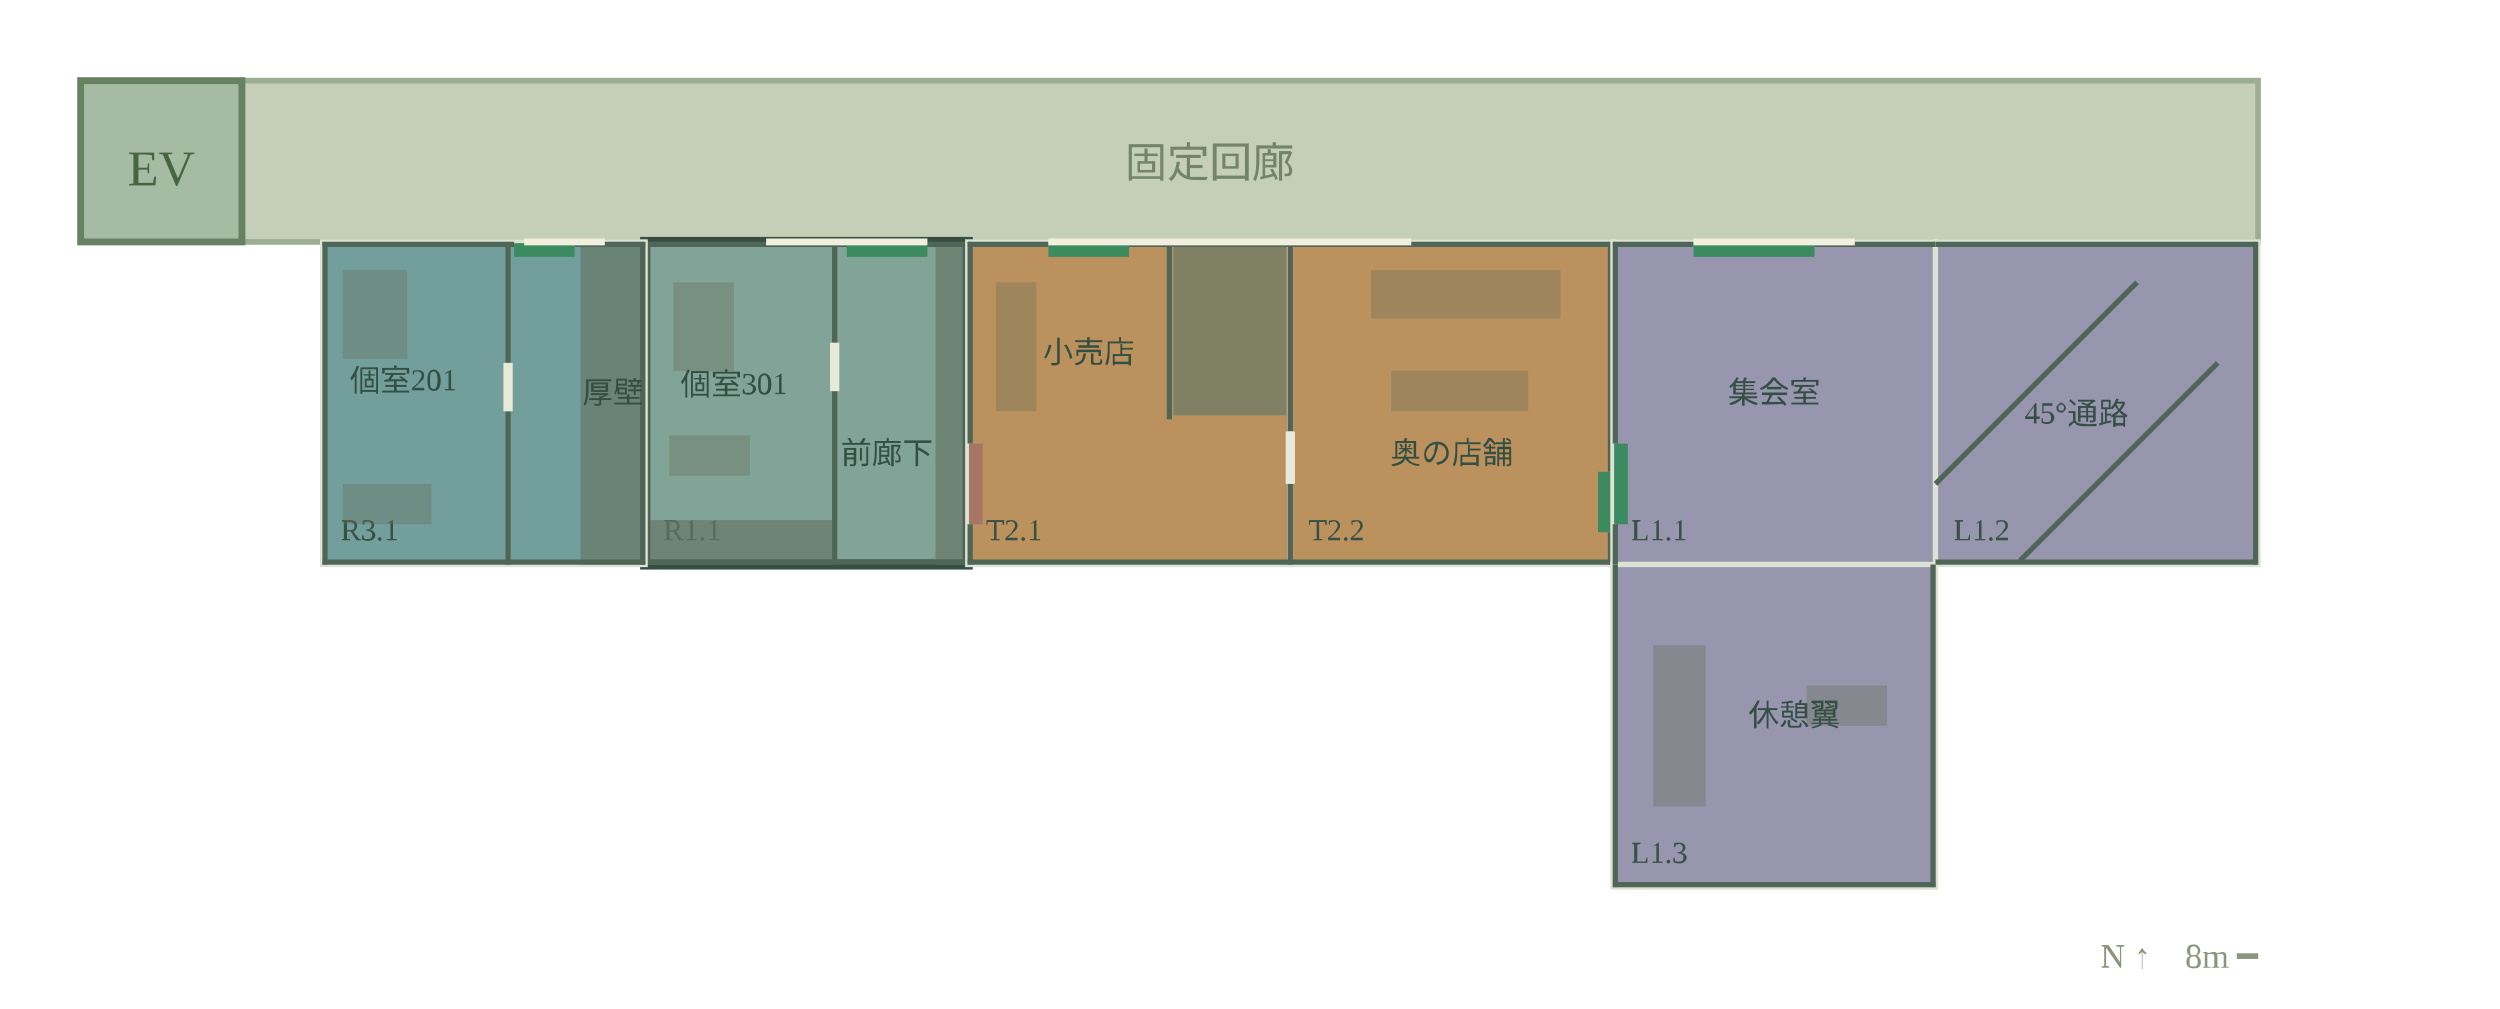
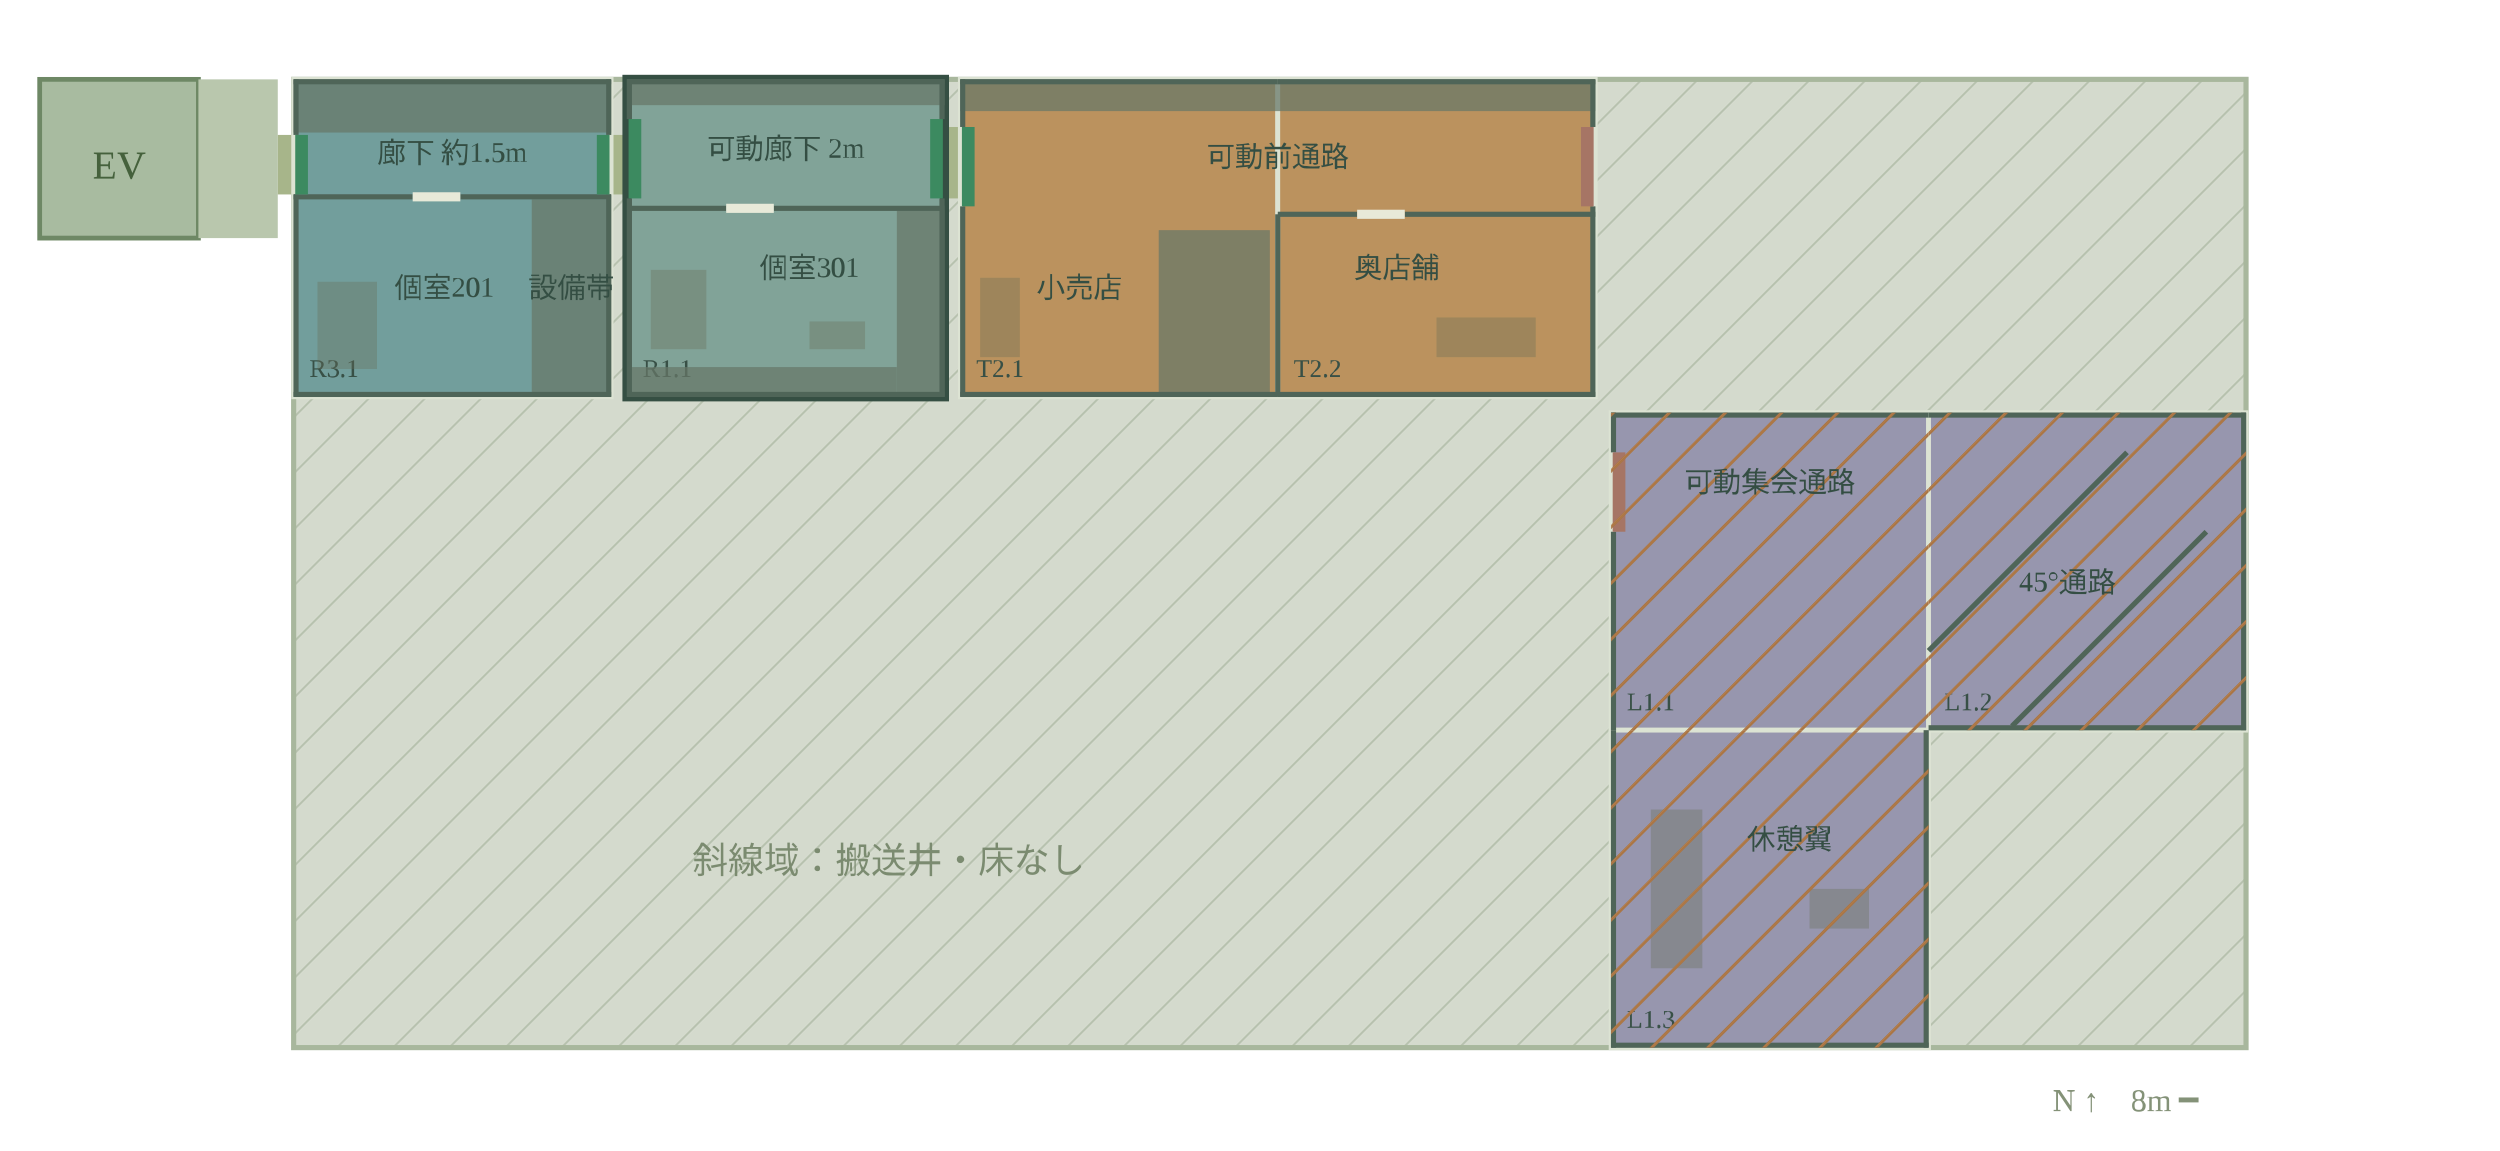
- <svg xmlns="http://www.w3.org/2000/svg" viewBox="-8 -6 62 25" role="img" aria-label="第三層 B配置平面図">
+ <svg xmlns="http://www.w3.org/2000/svg" viewBox="-7.4 -2 63 29" role="img" aria-label="第三層 B 可動廊下平面図">
  <defs>
-     <pattern id="hatch1" patternUnits="userSpaceOnUse" width="1" height="1" patternTransform="rotate(45)">
-       <line x1="0" y1="0" x2="0" y2="1" stroke="#ac754a" stroke-width=".16" />
+     <pattern id="well1" width="1" height="1" patternUnits="userSpaceOnUse" patternTransform="rotate(45)">
+       <rect width="1" height="1" fill="#d4dacd" />
+       <line x1="0" y1="0" x2="0" y2="1" stroke="#b9c3b0" stroke-width=".1" />
+     </pattern>
+     <pattern id="isolate1" width="1" height="1" patternUnits="userSpaceOnUse" patternTransform="rotate(45)">
+       <line x1="0" y1="0" x2="0" y2="1" stroke="#a97545" stroke-width=".15" />
    </pattern>
  </defs>
-   <rect x="-2" y="-4" width="50" height="4" fill="#c5cfb8" stroke="#9cae91" stroke-width=".14" />
-   <rect x="-6" y="-4" width="4" height="4" fill="#a6bba4" stroke="#678163" stroke-width=".17" />
-   <text x="-4" y="-1.4" font-size="1.25" text-anchor="middle" fill="#466541">EV</text>
-   <text x="22" y="-1.6" font-size="1.05" text-anchor="middle" fill="#72856a">固定回廊</text>
-   <g data-id="R1" transform="translate(8 0)">
-     <rect x="0" y="0" width="8" height="8" fill="#81a398" stroke="#354f43" stroke-width="0.25" />
-     <text x="0.45" y="7.4" font-size=".75" fill="#385046">R1.1</text>
-     <rect x="0" y="6.9" width="4.65" height="1.1" fill="#667768" opacity=".7" />
-     <rect x="7.2" y="0" width="0.8" height="8" fill="#667768" opacity=".7" />
-     <rect x="0.7" y="1" width="1.5" height="2.2" fill="#666e55" opacity=".35" />
-     <rect x="0.6" y="4.8" width="2" height="1" fill="#666e55" opacity=".35" />
-     <line x1="0" y1="0.06" x2="5" y2="0.06" stroke="#4f6558" stroke-width="0.13" />
-     <line x1="7" y1="0.06" x2="8" y2="0.06" stroke="#4f6558" stroke-width="0.13" />
+   <rect x="0" y="0" width="49.2" height="24.4" fill="url(#well1)" stroke="#a8b79d" stroke-width=".13" />
+   <rect x="-6.4" y="0" width="4" height="4" fill="#a8bba0" stroke="#6e8865" stroke-width=".12" />
+   <text x="-4.4" y="2.5" text-anchor="middle" font-size="1" fill="#45613c">EV</text>
+   <rect x="-2.4" y="0" width="2" height="4" fill="#b9c7ad" />
+   <rect x="8" y="1.4" width="0.4" height="1.5" fill="#a7b58a" />
+   <rect x="16.4" y="1.2" width="0.4" height="1.8" fill="#a7b58a" />
+   <rect x="-0.4" y="1.4" width="0.4" height="1.5" fill="#a7b58a" />
+   <g data-id="R1" transform="translate(8.4 0)">
+     <rect x="0" y="0" width="8" height="8" fill="#81a398" stroke="#354f43" stroke-width="0.23" />
+     <text x="0.4" y="7.5" font-size=".65" fill="#385046">R1.1</text>
+     <rect x="0" y="0" width="8" height="0.65" fill="#667768" opacity=".72" />
+     <rect x="6.8" y="3.3" width="1.2" height="4.7" fill="#667768" opacity=".72" />
+     <rect x="0" y="7.25" width="6.8" height="0.75" fill="#667768" opacity=".72" />
+     <rect x="0.6" y="4.8" width="1.4" height="2" fill="#666e55" opacity=".35" />
+     <rect x="4.6" y="6.1" width="1.4" height="0.7" fill="#666e55" opacity=".35" />
+     <line x1="0" y1="0.06" x2="8" y2="0.06" stroke="#4f6558" stroke-width="0.13" />
    <line x1="0" y1="7.94" x2="8" y2="7.94" stroke="#4f6558" stroke-width="0.13" />
-     <line x1="0.06" y1="0" x2="0.06" y2="8" stroke="#4f6558" stroke-width="0.13" />
-     <line x1="7.94" y1="0" x2="7.94" y2="8" stroke="#4f6558" stroke-width="0.13" />
-     <line x1="4.7" y1="0" x2="4.7" y2="2.5" stroke="#4f6558" stroke-width="0.13" />
-     <line x1="4.7" y1="3.7" x2="4.7" y2="8" stroke="#4f6558" stroke-width="0.13" />
-     <line x1="4.7" y1="2.5" x2="4.7" y2="3.7" stroke="#e8ead9" stroke-width="0.23" />
-     <line x1="5" y1="0.2" x2="7" y2="0.2" stroke="#3c8a60" stroke-width="0.34" />
-     <text x="2.2" y="3.8" text-anchor="middle" font-size="0.76" fill="#344e43">個室301</text>
-     <text x="6" y="5.5" text-anchor="middle" font-size="0.76" fill="#344e43">前廊下</text>
+     <line x1="0.06" y1="0" x2="0.06" y2="1" stroke="#4f6558" stroke-width="0.13" />
+     <line x1="0.06" y1="3" x2="0.06" y2="8" stroke="#4f6558" stroke-width="0.13" />
+     <line x1="7.94" y1="0" x2="7.94" y2="1" stroke="#4f6558" stroke-width="0.13" />
+     <line x1="7.94" y1="3" x2="7.94" y2="8" stroke="#4f6558" stroke-width="0.13" />
+     <line x1="0" y1="3.25" x2="2.5" y2="3.25" stroke="#4f6558" stroke-width="0.13" />
+     <line x1="3.7" y1="3.25" x2="8" y2="3.25" stroke="#4f6558" stroke-width="0.13" />
+     <line x1="2.5" y1="3.25" x2="3.7" y2="3.25" stroke="#e8ead9" stroke-width="0.23" />
+     <line x1="0.2" y1="1" x2="0.2" y2="3" stroke="#3c8a60" stroke-width="0.32" />
+     <line x1="7.8" y1="1" x2="7.8" y2="3" stroke="#3c8a60" stroke-width="0.32" />
+     <text x="4.6" y="5" text-anchor="middle" font-size="0.72" fill="#344e43">個室301</text>
+     <text x="4" y="2" text-anchor="middle" font-size="0.72" fill="#344e43">可動廊下 2m</text>
  </g>
  <g data-id="R3" transform="translate(0 0)">
-     <rect x="0" y="0" width="8" height="8" fill="#729e9c" stroke="#dce3d3" stroke-width="0.13" />
-     <text x="0.45" y="7.4" font-size=".75" fill="#385046">R3.1</text>
-     <rect x="6.4" y="0" width="1.6" height="8" fill="#667768" opacity=".7" />
-     <rect x="0.5" y="0.7" width="1.6" height="2.2" fill="#666e55" opacity=".35" />
-     <rect x="0.5" y="6" width="2.2" height="1" fill="#666e55" opacity=".35" />
-     <line x1="0" y1="0.06" x2="4.75" y2="0.06" stroke="#4f6558" stroke-width="0.13" />
-     <line x1="6.25" y1="0.06" x2="8" y2="0.06" stroke="#4f6558" stroke-width="0.13" />
+     <rect x="0" y="0" width="8" height="8" fill="#729e9c" stroke="#dce3d3" stroke-width="0.12" />
+     <text x="0.4" y="7.5" font-size=".65" fill="#385046">R3.1</text>
+     <rect x="0" y="0" width="8" height="1.34" fill="#667768" opacity=".72" />
+     <rect x="6" y="3.02" width="2" height="4.98" fill="#667768" opacity=".72" />
+     <rect x="0.6" y="5.1" width="1.5" height="2.2" fill="#666e55" opacity=".35" />
+     <line x1="0" y1="0.06" x2="8" y2="0.06" stroke="#4f6558" stroke-width="0.13" />
    <line x1="0" y1="7.94" x2="8" y2="7.94" stroke="#4f6558" stroke-width="0.13" />
-     <line x1="0.06" y1="0" x2="0.06" y2="8" stroke="#4f6558" stroke-width="0.13" />
-     <line x1="7.94" y1="0" x2="7.94" y2="8" stroke="#4f6558" stroke-width="0.13" />
-     <line x1="4.6" y1="0" x2="4.6" y2="3" stroke="#4f6558" stroke-width="0.13" />
-     <line x1="4.6" y1="4.2" x2="4.6" y2="8" stroke="#4f6558" stroke-width="0.13" />
-     <line x1="4.6" y1="3" x2="4.6" y2="4.2" stroke="#e8ead9" stroke-width="0.23" />
-     <line x1="4.75" y1="0.2" x2="6.25" y2="0.2" stroke="#3c8a60" stroke-width="0.34" />
-     <text x="2" y="3.7" text-anchor="middle" font-size="0.76" fill="#344e43">個室201</text>
-     <text x="7.2" y="4" text-anchor="middle" font-size="0.76" fill="#344e43">厚壁</text>
+     <line x1="0.06" y1="0" x2="0.06" y2="1.4" stroke="#4f6558" stroke-width="0.13" />
+     <line x1="0.06" y1="2.9" x2="0.06" y2="8" stroke="#4f6558" stroke-width="0.13" />
+     <line x1="7.94" y1="0" x2="7.94" y2="1.4" stroke="#4f6558" stroke-width="0.13" />
+     <line x1="7.94" y1="2.9" x2="7.94" y2="8" stroke="#4f6558" stroke-width="0.13" />
+     <line x1="0" y1="2.96" x2="3" y2="2.96" stroke="#4f6558" stroke-width="0.13" />
+     <line x1="4.2" y1="2.96" x2="8" y2="2.96" stroke="#4f6558" stroke-width="0.13" />
+     <line x1="3" y1="2.96" x2="4.2" y2="2.96" stroke="#e8ead9" stroke-width="0.23" />
+     <line x1="0.2" y1="1.4" x2="0.2" y2="2.9" stroke="#3c8a60" stroke-width="0.32" />
+     <line x1="7.8" y1="1.4" x2="7.8" y2="2.9" stroke="#3c8a60" stroke-width="0.32" />
+     <text x="3.8" y="5.5" text-anchor="middle" font-size="0.72" fill="#344e43">個室201</text>
+     <text x="4" y="2.1" text-anchor="middle" font-size="0.72" fill="#344e43">廊下 約1.5m</text>
+     <text x="7" y="5.5" text-anchor="middle" font-size="0.72" fill="#344e43">設備帯</text>
  </g>
-   <g data-id="T2" transform="translate(16 0)">
-     <rect x="0" y="0" width="8" height="8" fill="#bb925e" stroke="#dce3d3" stroke-width="0.13" />
-     <text x="0.45" y="7.4" font-size=".75" fill="#385046">T2.1</text>
-     <rect x="8" y="0" width="8" height="8" fill="#bb925e" stroke="#dce3d3" stroke-width="0.13" />
-     <text x="8.45" y="7.4" font-size=".75" fill="#385046">T2.2</text>
-     <rect x="5.1" y="0" width="2.8" height="4.3" fill="#667768" opacity=".7" />
-     <rect x="0.7" y="1" width="1" height="3.2" fill="#666e55" opacity=".35" />
-     <rect x="10" y="0.7" width="4.7" height="1.2" fill="#666e55" opacity=".35" />
-     <rect x="10.5" y="3.2" width="3.4" height="1" fill="#666e55" opacity=".35" />
-     <line x1="0" y1="0.06" x2="2" y2="0.06" stroke="#4f6558" stroke-width="0.13" />
-     <line x1="4" y1="0.06" x2="8" y2="0.06" stroke="#4f6558" stroke-width="0.13" />
+   <g data-id="T2" transform="translate(16.8 0)">
+     <rect x="0" y="0" width="8" height="8" fill="#bb925e" stroke="#dce3d3" stroke-width="0.12" />
+     <text x="0.4" y="7.5" font-size=".65" fill="#385046">T2.1</text>
+     <rect x="8" y="0" width="8" height="8" fill="#bb925e" stroke="#dce3d3" stroke-width="0.12" />
+     <text x="8.4" y="7.5" font-size=".65" fill="#385046">T2.2</text>
+     <rect x="0" y="0" width="16" height="0.8" fill="#667768" opacity=".72" />
+     <rect x="5" y="3.8" width="2.8" height="4.2" fill="#667768" opacity=".72" />
+     <rect x="0.5" y="5" width="1" height="2" fill="#666e55" opacity=".35" />
+     <rect x="12" y="6" width="2.5" height="1" fill="#666e55" opacity=".35" />
+     <line x1="0" y1="0.06" x2="8" y2="0.06" stroke="#4f6558" stroke-width="0.13" />
    <line x1="0" y1="7.94" x2="8" y2="7.94" stroke="#4f6558" stroke-width="0.13" />
-     <line x1="0.06" y1="0" x2="0.06" y2="5" stroke="#4f6558" stroke-width="0.13" />
-     <line x1="0.06" y1="7" x2="0.06" y2="8" stroke="#4f6558" stroke-width="0.13" />
+     <line x1="0.06" y1="0" x2="0.06" y2="1.2" stroke="#4f6558" stroke-width="0.13" />
+     <line x1="0.06" y1="3.2" x2="0.06" y2="8" stroke="#4f6558" stroke-width="0.13" />
    <line x1="8" y1="0.06" x2="16" y2="0.06" stroke="#4f6558" stroke-width="0.13" />
    <line x1="8" y1="7.94" x2="16" y2="7.94" stroke="#4f6558" stroke-width="0.13" />
-     <line x1="15.94" y1="0" x2="15.94" y2="5.7" stroke="#4f6558" stroke-width="0.13" />
-     <line x1="15.94" y1="7.2" x2="15.94" y2="8" stroke="#4f6558" stroke-width="0.13" />
-     <line x1="5" y1="0" x2="5" y2="4.4" stroke="#4f6558" stroke-width="0.13" />
-     <line x1="8" y1="0" x2="8" y2="4.7" stroke="#4f6558" stroke-width="0.13" />
-     <line x1="8" y1="6" x2="8" y2="8" stroke="#4f6558" stroke-width="0.13" />
-     <line x1="8" y1="4.7" x2="8" y2="6" stroke="#e8ead9" stroke-width="0.23" />
-     <line x1="2" y1="0.2" x2="4" y2="0.2" stroke="#3c8a60" stroke-width="0.34" />
-     <line x1="0.2" y1="5" x2="0.2" y2="7" stroke="#a67565" stroke-width="0.34" />
-     <line x1="15.8" y1="5.7" x2="15.8" y2="7.2" stroke="#3c8a60" stroke-width="0.34" />
-     <text x="3" y="3" text-anchor="middle" font-size="0.76" fill="#344e43">小売店</text>
-     <text x="12" y="5.5" text-anchor="middle" font-size="0.76" fill="#344e43">奥の店舗</text>
+     <line x1="15.94" y1="0" x2="15.94" y2="1.2" stroke="#4f6558" stroke-width="0.13" />
+     <line x1="15.94" y1="3.2" x2="15.94" y2="8" stroke="#4f6558" stroke-width="0.13" />
+     <line x1="8" y1="3.4" x2="10" y2="3.4" stroke="#4f6558" stroke-width="0.13" />
+     <line x1="11.2" y1="3.4" x2="16" y2="3.4" stroke="#4f6558" stroke-width="0.13" />
+     <line x1="8" y1="3.4" x2="8" y2="8" stroke="#4f6558" stroke-width="0.13" />
+     <line x1="10" y1="3.4" x2="11.2" y2="3.4" stroke="#e8ead9" stroke-width="0.23" />
+     <line x1="0.2" y1="1.2" x2="0.2" y2="3.2" stroke="#3c8a60" stroke-width="0.32" />
+     <line x1="15.8" y1="1.2" x2="15.8" y2="3.2" stroke="#a67565" stroke-width="0.32" />
+     <text x="3" y="5.5" text-anchor="middle" font-size="0.72" fill="#344e43">小売店</text>
+     <text x="11" y="5" text-anchor="middle" font-size="0.72" fill="#344e43">奥店舗</text>
+     <text x="8" y="2.2" text-anchor="middle" font-size="0.72" fill="#344e43">可動前通路</text>
  </g>
-   <g data-id="L1" transform="translate(32 0)">
-     <rect x="0" y="0" width="8" height="8" fill="#9796ae" stroke="#dce3d3" stroke-width="0.13" />
-     <text x="0.45" y="7.4" font-size=".75" fill="#385046">L1.1</text>
-     <rect x="8" y="0" width="8" height="8" fill="#9796ae" stroke="#dce3d3" stroke-width="0.13" />
-     <text x="8.45" y="7.4" font-size=".75" fill="#385046">L1.2</text>
-     <rect x="0" y="8" width="8" height="8" fill="#9796ae" stroke="#dce3d3" stroke-width="0.13" />
-     <text x="0.45" y="15.4" font-size=".75" fill="#385046">L1.3</text>
+   <g data-id="L1" transform="translate(33.2 8.4)">
+     <rect x="0" y="0" width="8" height="8" fill="#9796ae" stroke="#dce3d3" stroke-width="0.12" />
+     <text x="0.4" y="7.5" font-size=".65" fill="#385046">L1.1</text>
+     <rect x="8" y="0" width="8" height="8" fill="#9796ae" stroke="#dce3d3" stroke-width="0.12" />
+     <text x="8.4" y="7.5" font-size=".65" fill="#385046">L1.2</text>
+     <rect x="0" y="8" width="8" height="8" fill="#9796ae" stroke="#dce3d3" stroke-width="0.12" />
+     <text x="0.4" y="15.5" font-size=".65" fill="#385046">L1.3</text>
    <rect x="1" y="10" width="1.3" height="4" fill="#666e55" opacity=".35" />
-     <rect x="4.8" y="11" width="2" height="1" fill="#666e55" opacity=".35" />
-     <line x1="0" y1="0.06" x2="2" y2="0.06" stroke="#4f6558" stroke-width="0.13" />
-     <line x1="5" y1="0.06" x2="8" y2="0.06" stroke="#4f6558" stroke-width="0.13" />
-     <line x1="0.06" y1="0" x2="0.06" y2="5" stroke="#4f6558" stroke-width="0.13" />
-     <line x1="0.06" y1="7" x2="0.06" y2="8" stroke="#4f6558" stroke-width="0.13" />
+     <rect x="5" y="12" width="1.5" height="1" fill="#666e55" opacity=".35" />
+     <line x1="0" y1="0.06" x2="8" y2="0.06" stroke="#4f6558" stroke-width="0.13" />
+     <line x1="0.06" y1="0" x2="0.06" y2="1" stroke="#4f6558" stroke-width="0.13" />
+     <line x1="0.06" y1="3" x2="0.06" y2="8" stroke="#4f6558" stroke-width="0.13" />
    <line x1="8" y1="0.06" x2="16" y2="0.06" stroke="#4f6558" stroke-width="0.13" />
    <line x1="8" y1="7.94" x2="16" y2="7.94" stroke="#4f6558" stroke-width="0.13" />
    <line x1="15.94" y1="0" x2="15.94" y2="8" stroke="#4f6558" stroke-width="0.13" />
    <line x1="0" y1="15.94" x2="8" y2="15.94" stroke="#4f6558" stroke-width="0.13" />
    <line x1="0.06" y1="8" x2="0.06" y2="16" stroke="#4f6558" stroke-width="0.13" />
    <line x1="7.94" y1="8" x2="7.94" y2="16" stroke="#4f6558" stroke-width="0.13" />
    <line x1="8" y1="6" x2="13" y2="1" stroke="#4f6558" stroke-width="0.13" />
    <line x1="10.1" y1="7.9" x2="15" y2="3" stroke="#4f6558" stroke-width="0.13" />
-     <line x1="2" y1="0.2" x2="5" y2="0.2" stroke="#3c8a60" stroke-width="0.34" />
-     <line x1="0.2" y1="5" x2="0.2" y2="7" stroke="#3c8a60" stroke-width="0.34" />
-     <text x="4" y="4" text-anchor="middle" font-size="0.76" fill="#344e43">集会室</text>
-     <text x="11.5" y="4.5" text-anchor="middle" font-size="0.76" fill="#344e43">45°通路</text>
-     <text x="4.5" y="12" text-anchor="middle" font-size="0.76" fill="#344e43">休憩翼</text>
+     <line x1="0.2" y1="1" x2="0.2" y2="3" stroke="#a67565" stroke-width="0.32" />
+     <rect x="0" y="0" width="8" height="8" fill="url(#isolate1)" />
+     <rect x="8" y="0" width="8" height="8" fill="url(#isolate1)" />
+     <rect x="0" y="8" width="8" height="8" fill="url(#isolate1)" />
+     <text x="4" y="2" text-anchor="middle" font-size="0.72" fill="#344e43">可動集会通路</text>
+     <text x="11.5" y="4.5" text-anchor="middle" font-size="0.72" fill="#344e43">45°通路</text>
+     <text x="4.5" y="11" text-anchor="middle" font-size="0.72" fill="#344e43">休憩翼</text>
  </g>
-   <line x1="5" y1="0" x2="7" y2="0" stroke="#f1efdd" stroke-width="0.17" />
-   <line x1="11" y1="0" x2="15" y2="0" stroke="#f1efdd" stroke-width="0.17" />
-   <line x1="18" y1="0" x2="27" y2="0" stroke="#f1efdd" stroke-width="0.17" />
-   <line x1="34" y1="0" x2="38" y2="0" stroke="#f1efdd" stroke-width="0.17" />
-   <text x="48" y="18" font-size=".85" text-anchor="end" fill="#89967b">N ↑　8m ━</text>
+   <text x="15" y="20" text-anchor="middle" font-size=".9" fill="#7b8b70">斜線域：搬送井・床なし</text>
+   <text x="48" y="26" text-anchor="end" font-size=".8" fill="#849278">N ↑　8m ━</text>
</svg>
